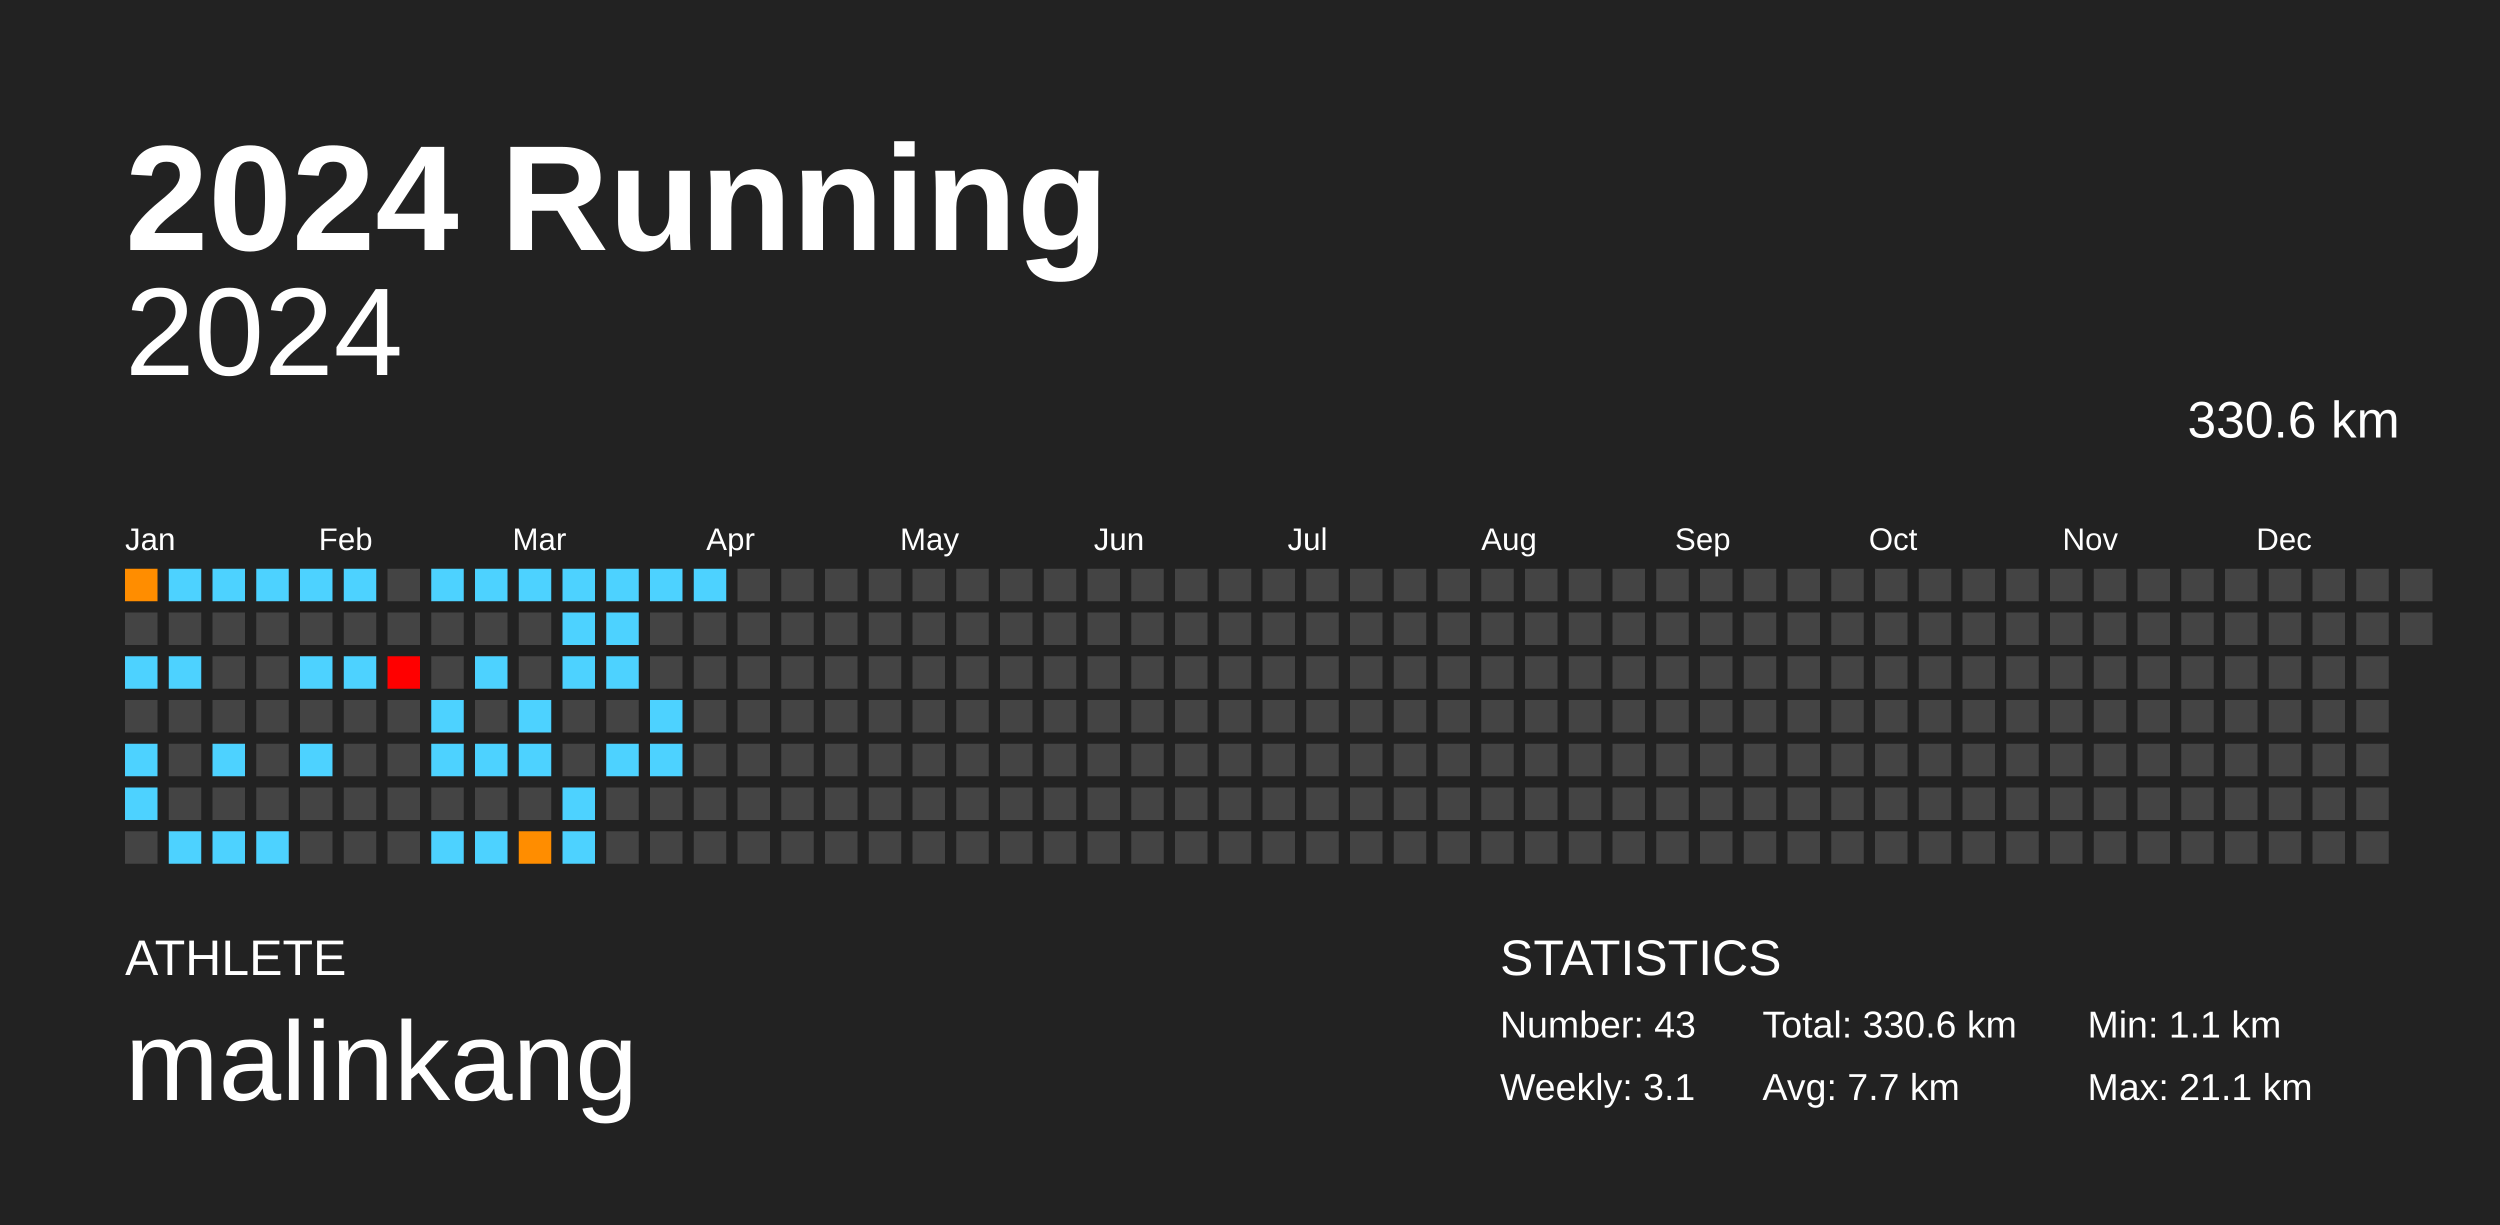
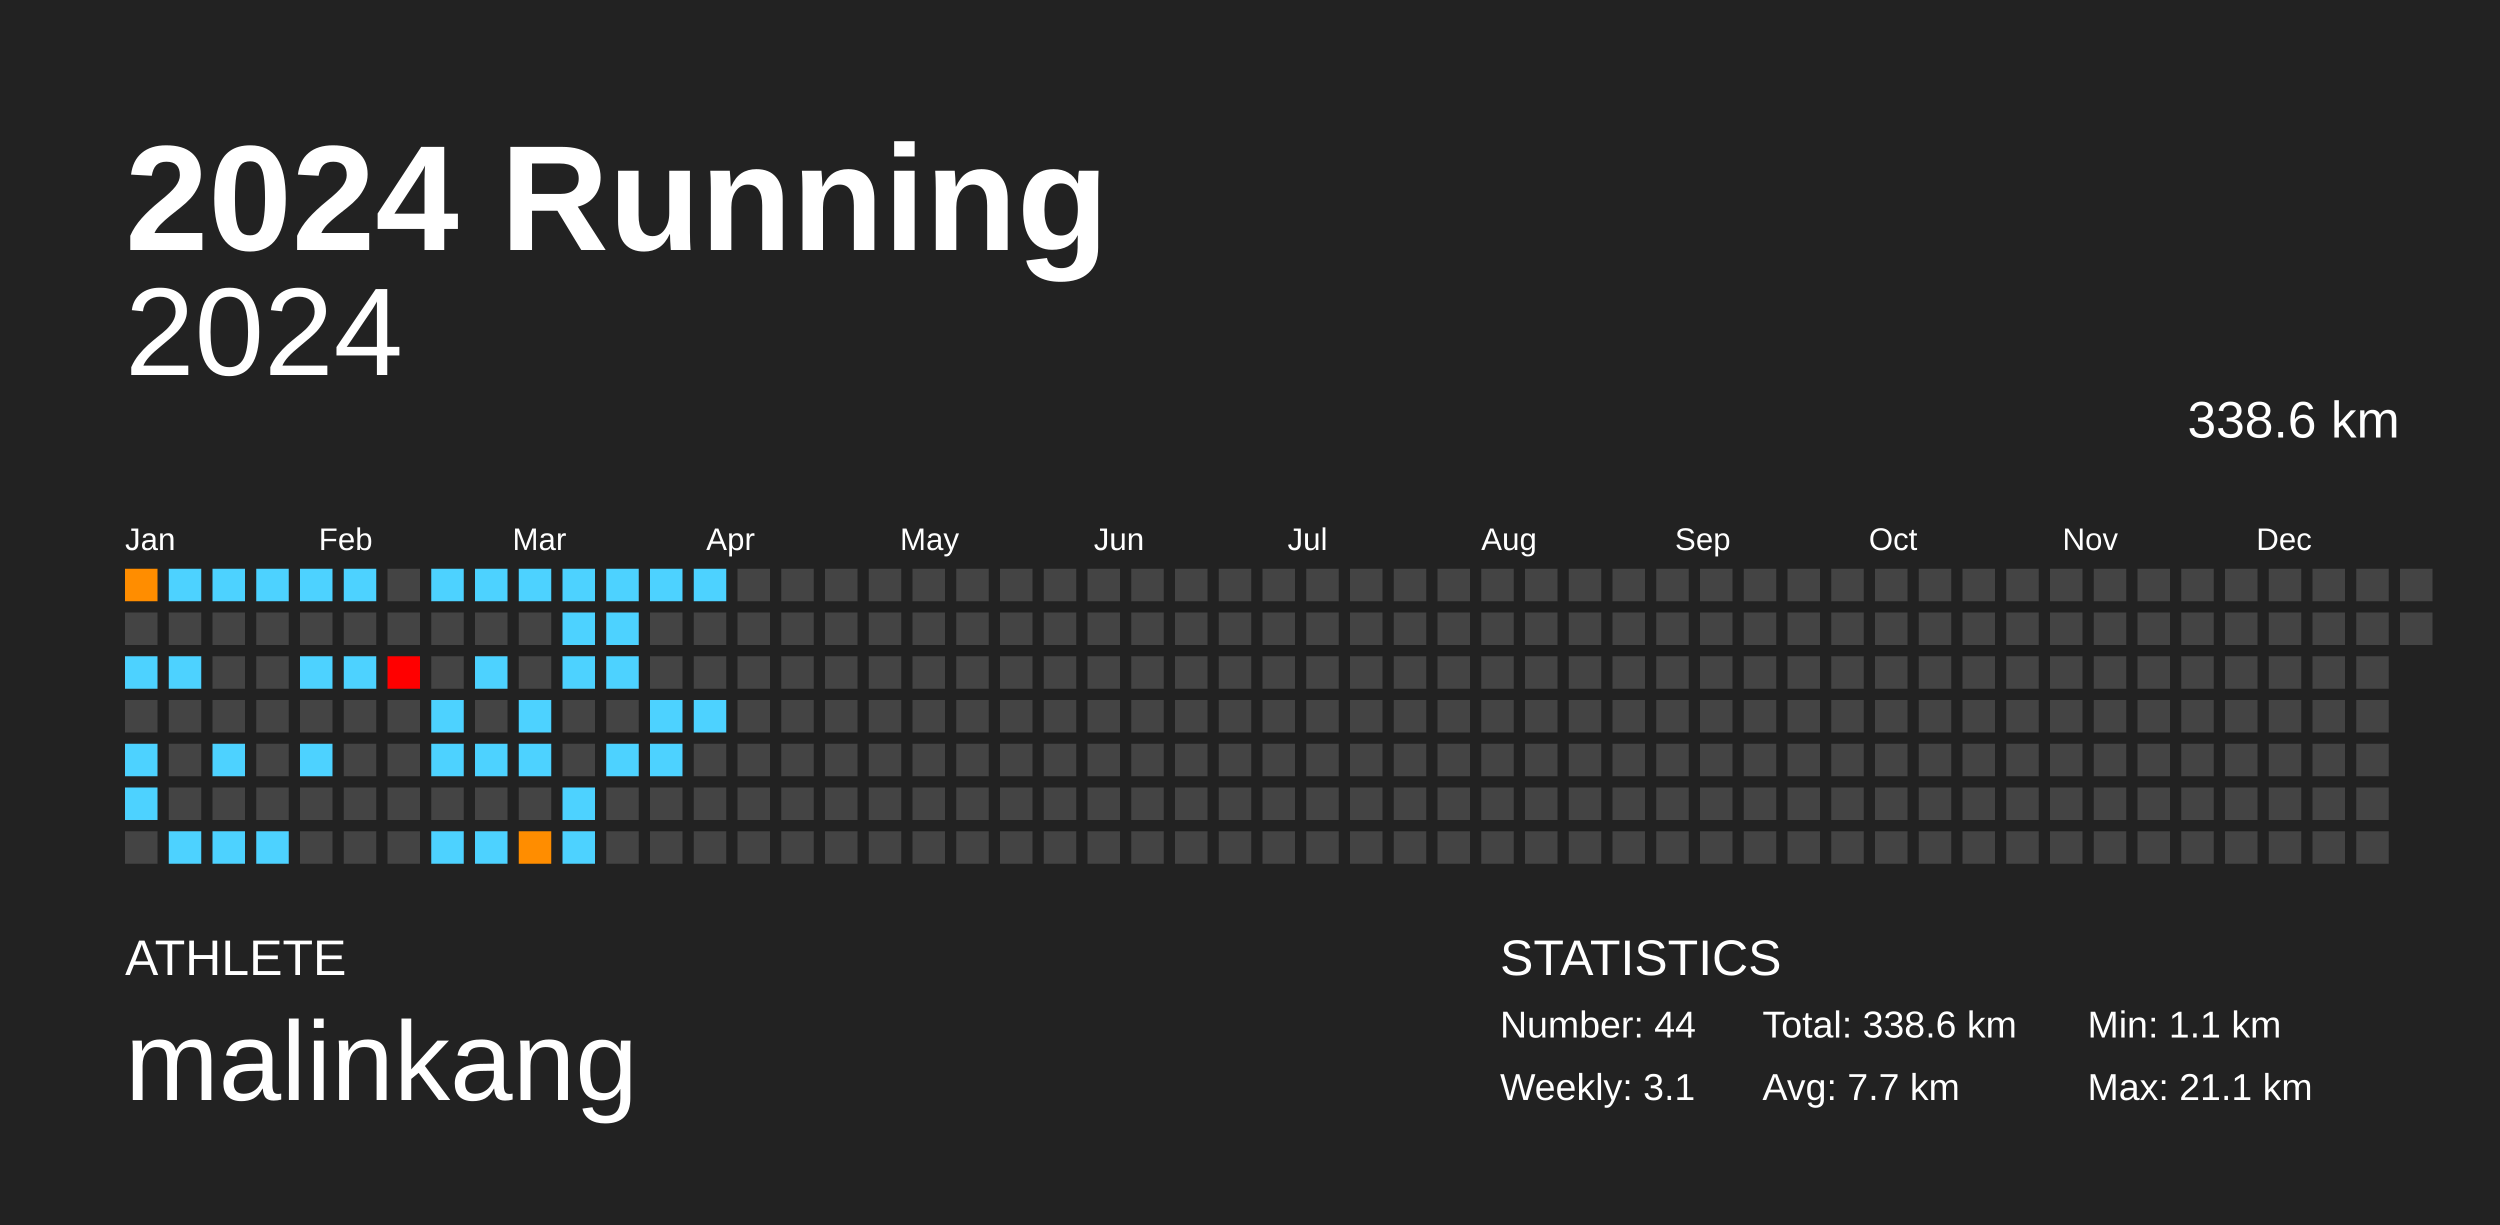
<svg xmlns="http://www.w3.org/2000/svg" baseProfile="full" height="98mm" version="1.1" viewBox="0,0,200,98" width="200mm">
  <defs />
  <rect fill="#222222" height="98" width="200" x="0" y="0" />
  <text fill="#FFFFFF" style="font-size:12px; font-family:Arial; font-weight:bold;" x="10" y="20">2024 Running</text>
  <text fill="#FFFFFF" style="font-size:4px; font-family:Arial" x="10" y="78">ATHLETE</text>
  <text fill="#FFFFFF" style="font-size:9px; font-family:Arial" x="10" y="88">malinkang</text>
  <text fill="#FFFFFF" style="font-size:4px; font-family:Arial" x="120" y="78">STATISTICS</text>
-   <text fill="#FFFFFF" style="font-size:3px; font-family:Arial" x="120" y="83">Number: 43</text>
+   <text fill="#FFFFFF" style="font-size:3px; font-family:Arial" x="120" y="83">Number: 44</text>
  <text fill="#FFFFFF" style="font-size:3px; font-family:Arial" x="120" y="88">Weekly: 3.1</text>
-   <text fill="#FFFFFF" style="font-size:3px; font-family:Arial" x="141" y="83">Total: 330.6 km</text>
+   <text fill="#FFFFFF" style="font-size:3px; font-family:Arial" x="141" y="83">Total: 338.6 km</text>
  <text fill="#FFFFFF" style="font-size:3px; font-family:Arial" x="141" y="88">Avg: 7.7 km</text>
  <text fill="#FFFFFF" style="font-size:3px; font-family:Arial" x="167" y="83">Min: 1.1 km</text>
  <text fill="#FFFFFF" style="font-size:3px; font-family:Arial" x="167" y="88">Max: 21.1 km</text>
  <text alignment-baseline="hanging" fill="#FFFFFF" style="font-size:10.0px; font-family:Arial;" x="10" y="30">2024</text>
-   <text alignment-baseline="hanging" fill="#FFFFFF" style="font-size:4.125px; font-family:Arial;" x="175" y="35">330.6 km</text>
+   <text alignment-baseline="hanging" fill="#FFFFFF" style="font-size:4.125px; font-family:Arial;" x="175" y="35">338.6 km</text>
  <text fill="#FFFFFF" style="font-size:2.5px; font-family:Arial" x="10.0" y="44">Jan</text>
  <text fill="#FFFFFF" style="font-size:2.5px; font-family:Arial" x="25.5" y="44">Feb</text>
  <text fill="#FFFFFF" style="font-size:2.5px; font-family:Arial" x="41.0" y="44">Mar</text>
  <text fill="#FFFFFF" style="font-size:2.5px; font-family:Arial" x="56.5" y="44">Apr</text>
  <text fill="#FFFFFF" style="font-size:2.5px; font-family:Arial" x="72.0" y="44">May</text>
  <text fill="#FFFFFF" style="font-size:2.5px; font-family:Arial" x="87.5" y="44">Jun</text>
  <text fill="#FFFFFF" style="font-size:2.5px; font-family:Arial" x="103.0" y="44">Jul</text>
  <text fill="#FFFFFF" style="font-size:2.5px; font-family:Arial" x="118.5" y="44">Aug</text>
  <text fill="#FFFFFF" style="font-size:2.5px; font-family:Arial" x="134.0" y="44">Sep</text>
  <text fill="#FFFFFF" style="font-size:2.5px; font-family:Arial" x="149.5" y="44">Oct</text>
  <text fill="#FFFFFF" style="font-size:2.5px; font-family:Arial" x="165.0" y="44">Nov</text>
  <text fill="#FFFFFF" style="font-size:2.5px; font-family:Arial" x="180.5" y="44">Dec</text>
  <rect fill="#ff8d00" height="2.6" width="2.6" x="10.0" y="45.5" />
  <rect fill="#444444" height="2.6" width="2.6" x="10.0" y="49.0" />
  <rect fill="#4dd2ff" height="2.6" width="2.6" x="10.0" y="52.5" />
  <rect fill="#444444" height="2.6" width="2.6" x="10.0" y="56.0" />
  <rect fill="#4dd2ff" height="2.6" width="2.6" x="10.0" y="59.5" />
  <rect fill="#4dd2ff" height="2.6" width="2.6" x="10.0" y="63.0" />
  <rect fill="#444444" height="2.6" width="2.6" x="10.0" y="66.5" />
  <rect fill="#4dd2ff" height="2.6" width="2.6" x="13.5" y="45.5" />
  <rect fill="#444444" height="2.6" width="2.6" x="13.5" y="49.0" />
  <rect fill="#4dd2ff" height="2.6" width="2.6" x="13.5" y="52.5" />
  <rect fill="#444444" height="2.6" width="2.6" x="13.5" y="56.0" />
  <rect fill="#444444" height="2.6" width="2.6" x="13.5" y="59.5" />
  <rect fill="#444444" height="2.6" width="2.6" x="13.5" y="63.0" />
  <rect fill="#4dd2ff" height="2.6" width="2.6" x="13.5" y="66.5" />
  <rect fill="#4dd2ff" height="2.6" width="2.6" x="17.0" y="45.5" />
  <rect fill="#444444" height="2.6" width="2.6" x="17.0" y="49.0" />
  <rect fill="#444444" height="2.6" width="2.6" x="17.0" y="52.5" />
  <rect fill="#444444" height="2.6" width="2.6" x="17.0" y="56.0" />
  <rect fill="#4dd2ff" height="2.6" width="2.6" x="17.0" y="59.5" />
  <rect fill="#444444" height="2.6" width="2.6" x="17.0" y="63.0" />
  <rect fill="#4dd2ff" height="2.6" width="2.6" x="17.0" y="66.5" />
  <rect fill="#4dd2ff" height="2.6" width="2.6" x="20.5" y="45.5" />
  <rect fill="#444444" height="2.6" width="2.6" x="20.5" y="49.0" />
  <rect fill="#444444" height="2.6" width="2.6" x="20.5" y="52.5" />
  <rect fill="#444444" height="2.6" width="2.6" x="20.5" y="56.0" />
  <rect fill="#444444" height="2.6" width="2.6" x="20.5" y="59.5" />
  <rect fill="#444444" height="2.6" width="2.6" x="20.5" y="63.0" />
  <rect fill="#4dd2ff" height="2.6" width="2.6" x="20.5" y="66.5" />
  <rect fill="#4dd2ff" height="2.6" width="2.6" x="24.0" y="45.5" />
  <rect fill="#444444" height="2.6" width="2.6" x="24.0" y="49.0" />
  <rect fill="#4dd2ff" height="2.6" width="2.6" x="24.0" y="52.5" />
  <rect fill="#444444" height="2.6" width="2.6" x="24.0" y="56.0" />
  <rect fill="#4dd2ff" height="2.6" width="2.6" x="24.0" y="59.5" />
  <rect fill="#444444" height="2.6" width="2.6" x="24.0" y="63.0" />
  <rect fill="#444444" height="2.6" width="2.6" x="24.0" y="66.5" />
  <rect fill="#4dd2ff" height="2.6" width="2.6" x="27.5" y="45.5" />
  <rect fill="#444444" height="2.6" width="2.6" x="27.5" y="49.0" />
  <rect fill="#4dd2ff" height="2.6" width="2.6" x="27.5" y="52.5" />
  <rect fill="#444444" height="2.6" width="2.6" x="27.5" y="56.0" />
  <rect fill="#444444" height="2.6" width="2.6" x="27.5" y="59.5" />
  <rect fill="#444444" height="2.6" width="2.6" x="27.5" y="63.0" />
  <rect fill="#444444" height="2.6" width="2.6" x="27.5" y="66.5" />
  <rect fill="#444444" height="2.6" width="2.6" x="31.0" y="45.5" />
  <rect fill="#444444" height="2.6" width="2.6" x="31.0" y="49.0" />
  <rect fill="red" height="2.6" width="2.6" x="31.0" y="52.5" />
  <rect fill="#444444" height="2.6" width="2.6" x="31.0" y="56.0" />
  <rect fill="#444444" height="2.6" width="2.6" x="31.0" y="59.5" />
  <rect fill="#444444" height="2.6" width="2.6" x="31.0" y="63.0" />
  <rect fill="#444444" height="2.6" width="2.6" x="31.0" y="66.5" />
  <rect fill="#4dd2ff" height="2.6" width="2.6" x="34.5" y="45.5" />
  <rect fill="#444444" height="2.6" width="2.6" x="34.5" y="49.0" />
  <rect fill="#444444" height="2.6" width="2.6" x="34.5" y="52.5" />
  <rect fill="#4dd2ff" height="2.6" width="2.6" x="34.5" y="56.0" />
  <rect fill="#4dd2ff" height="2.6" width="2.6" x="34.5" y="59.5" />
  <rect fill="#444444" height="2.6" width="2.6" x="34.5" y="63.0" />
  <rect fill="#4dd2ff" height="2.6" width="2.6" x="34.5" y="66.5" />
  <rect fill="#4dd2ff" height="2.6" width="2.6" x="38.0" y="45.5" />
  <rect fill="#444444" height="2.6" width="2.6" x="38.0" y="49.0" />
  <rect fill="#4dd2ff" height="2.6" width="2.6" x="38.0" y="52.5" />
  <rect fill="#444444" height="2.6" width="2.6" x="38.0" y="56.0" />
  <rect fill="#4dd2ff" height="2.6" width="2.6" x="38.0" y="59.5" />
  <rect fill="#444444" height="2.6" width="2.6" x="38.0" y="63.0" />
  <rect fill="#4dd2ff" height="2.6" width="2.6" x="38.0" y="66.5" />
  <rect fill="#4dd2ff" height="2.6" width="2.6" x="41.5" y="45.5" />
  <rect fill="#444444" height="2.6" width="2.6" x="41.5" y="49.0" />
  <rect fill="#444444" height="2.6" width="2.6" x="41.5" y="52.5" />
  <rect fill="#4dd2ff" height="2.6" width="2.6" x="41.5" y="56.0" />
  <rect fill="#4dd2ff" height="2.6" width="2.6" x="41.5" y="59.5" />
  <rect fill="#444444" height="2.6" width="2.6" x="41.5" y="63.0" />
  <rect fill="#ff8d00" height="2.6" width="2.6" x="41.5" y="66.5" />
  <rect fill="#4dd2ff" height="2.6" width="2.6" x="45.0" y="45.5" />
  <rect fill="#4dd2ff" height="2.6" width="2.6" x="45.0" y="49.0" />
  <rect fill="#4dd2ff" height="2.6" width="2.6" x="45.0" y="52.5" />
  <rect fill="#444444" height="2.6" width="2.6" x="45.0" y="56.0" />
  <rect fill="#444444" height="2.6" width="2.6" x="45.0" y="59.5" />
  <rect fill="#4dd2ff" height="2.6" width="2.6" x="45.0" y="63.0" />
  <rect fill="#4dd2ff" height="2.6" width="2.6" x="45.0" y="66.5" />
  <rect fill="#4dd2ff" height="2.6" width="2.6" x="48.5" y="45.5" />
  <rect fill="#4dd2ff" height="2.6" width="2.6" x="48.5" y="49.0" />
  <rect fill="#4dd2ff" height="2.6" width="2.6" x="48.5" y="52.5" />
  <rect fill="#444444" height="2.6" width="2.6" x="48.5" y="56.0" />
  <rect fill="#4dd2ff" height="2.6" width="2.6" x="48.5" y="59.5" />
  <rect fill="#444444" height="2.6" width="2.6" x="48.5" y="63.0" />
  <rect fill="#444444" height="2.6" width="2.6" x="48.5" y="66.5" />
  <rect fill="#4dd2ff" height="2.6" width="2.6" x="52.0" y="45.5" />
  <rect fill="#444444" height="2.6" width="2.6" x="52.0" y="49.0" />
  <rect fill="#444444" height="2.6" width="2.6" x="52.0" y="52.5" />
  <rect fill="#4dd2ff" height="2.6" width="2.6" x="52.0" y="56.0" />
  <rect fill="#4dd2ff" height="2.6" width="2.6" x="52.0" y="59.5" />
  <rect fill="#444444" height="2.6" width="2.6" x="52.0" y="63.0" />
  <rect fill="#444444" height="2.6" width="2.6" x="52.0" y="66.5" />
  <rect fill="#4dd2ff" height="2.6" width="2.6" x="55.5" y="45.5" />
  <rect fill="#444444" height="2.6" width="2.6" x="55.5" y="49.0" />
  <rect fill="#444444" height="2.6" width="2.6" x="55.5" y="52.5" />
-   <rect fill="#444444" height="2.6" width="2.6" x="55.5" y="56.0" />
+   <rect fill="#4dd2ff" height="2.6" width="2.6" x="55.5" y="56.0" />
  <rect fill="#444444" height="2.6" width="2.6" x="55.5" y="59.5" />
  <rect fill="#444444" height="2.6" width="2.6" x="55.5" y="63.0" />
  <rect fill="#444444" height="2.6" width="2.6" x="55.5" y="66.5" />
  <rect fill="#444444" height="2.6" width="2.6" x="59.0" y="45.5" />
  <rect fill="#444444" height="2.6" width="2.6" x="59.0" y="49.0" />
  <rect fill="#444444" height="2.6" width="2.6" x="59.0" y="52.5" />
  <rect fill="#444444" height="2.6" width="2.6" x="59.0" y="56.0" />
  <rect fill="#444444" height="2.6" width="2.6" x="59.0" y="59.5" />
  <rect fill="#444444" height="2.6" width="2.6" x="59.0" y="63.0" />
  <rect fill="#444444" height="2.6" width="2.6" x="59.0" y="66.5" />
  <rect fill="#444444" height="2.6" width="2.6" x="62.5" y="45.5" />
  <rect fill="#444444" height="2.6" width="2.6" x="62.5" y="49.0" />
  <rect fill="#444444" height="2.6" width="2.6" x="62.5" y="52.5" />
  <rect fill="#444444" height="2.6" width="2.6" x="62.5" y="56.0" />
  <rect fill="#444444" height="2.6" width="2.6" x="62.5" y="59.5" />
  <rect fill="#444444" height="2.6" width="2.6" x="62.5" y="63.0" />
  <rect fill="#444444" height="2.6" width="2.6" x="62.5" y="66.5" />
  <rect fill="#444444" height="2.6" width="2.6" x="66.0" y="45.5" />
  <rect fill="#444444" height="2.6" width="2.6" x="66.0" y="49.0" />
  <rect fill="#444444" height="2.6" width="2.6" x="66.0" y="52.5" />
  <rect fill="#444444" height="2.6" width="2.6" x="66.0" y="56.0" />
  <rect fill="#444444" height="2.6" width="2.6" x="66.0" y="59.5" />
  <rect fill="#444444" height="2.6" width="2.6" x="66.0" y="63.0" />
  <rect fill="#444444" height="2.6" width="2.6" x="66.0" y="66.5" />
  <rect fill="#444444" height="2.6" width="2.6" x="69.5" y="45.5" />
  <rect fill="#444444" height="2.6" width="2.6" x="69.5" y="49.0" />
  <rect fill="#444444" height="2.6" width="2.6" x="69.5" y="52.5" />
  <rect fill="#444444" height="2.6" width="2.6" x="69.5" y="56.0" />
  <rect fill="#444444" height="2.6" width="2.6" x="69.5" y="59.5" />
  <rect fill="#444444" height="2.6" width="2.6" x="69.5" y="63.0" />
  <rect fill="#444444" height="2.6" width="2.6" x="69.5" y="66.5" />
  <rect fill="#444444" height="2.6" width="2.6" x="73.0" y="45.5" />
  <rect fill="#444444" height="2.6" width="2.6" x="73.0" y="49.0" />
  <rect fill="#444444" height="2.6" width="2.6" x="73.0" y="52.5" />
  <rect fill="#444444" height="2.6" width="2.6" x="73.0" y="56.0" />
  <rect fill="#444444" height="2.6" width="2.6" x="73.0" y="59.5" />
  <rect fill="#444444" height="2.6" width="2.6" x="73.0" y="63.0" />
  <rect fill="#444444" height="2.6" width="2.6" x="73.0" y="66.5" />
  <rect fill="#444444" height="2.6" width="2.6" x="76.5" y="45.5" />
  <rect fill="#444444" height="2.6" width="2.6" x="76.5" y="49.0" />
  <rect fill="#444444" height="2.6" width="2.6" x="76.5" y="52.5" />
  <rect fill="#444444" height="2.6" width="2.6" x="76.5" y="56.0" />
  <rect fill="#444444" height="2.6" width="2.6" x="76.5" y="59.5" />
  <rect fill="#444444" height="2.6" width="2.6" x="76.5" y="63.0" />
  <rect fill="#444444" height="2.6" width="2.6" x="76.5" y="66.5" />
  <rect fill="#444444" height="2.6" width="2.6" x="80.0" y="45.5" />
  <rect fill="#444444" height="2.6" width="2.6" x="80.0" y="49.0" />
  <rect fill="#444444" height="2.6" width="2.6" x="80.0" y="52.5" />
  <rect fill="#444444" height="2.6" width="2.6" x="80.0" y="56.0" />
  <rect fill="#444444" height="2.6" width="2.6" x="80.0" y="59.5" />
  <rect fill="#444444" height="2.6" width="2.6" x="80.0" y="63.0" />
  <rect fill="#444444" height="2.6" width="2.6" x="80.0" y="66.5" />
  <rect fill="#444444" height="2.6" width="2.6" x="83.5" y="45.5" />
  <rect fill="#444444" height="2.6" width="2.6" x="83.5" y="49.0" />
  <rect fill="#444444" height="2.6" width="2.6" x="83.5" y="52.5" />
  <rect fill="#444444" height="2.6" width="2.6" x="83.5" y="56.0" />
  <rect fill="#444444" height="2.6" width="2.6" x="83.5" y="59.5" />
  <rect fill="#444444" height="2.6" width="2.6" x="83.5" y="63.0" />
  <rect fill="#444444" height="2.6" width="2.6" x="83.5" y="66.5" />
  <rect fill="#444444" height="2.6" width="2.6" x="87.0" y="45.5" />
  <rect fill="#444444" height="2.6" width="2.6" x="87.0" y="49.0" />
  <rect fill="#444444" height="2.6" width="2.6" x="87.0" y="52.5" />
  <rect fill="#444444" height="2.6" width="2.6" x="87.0" y="56.0" />
  <rect fill="#444444" height="2.6" width="2.6" x="87.0" y="59.5" />
  <rect fill="#444444" height="2.6" width="2.6" x="87.0" y="63.0" />
  <rect fill="#444444" height="2.6" width="2.6" x="87.0" y="66.5" />
  <rect fill="#444444" height="2.6" width="2.6" x="90.5" y="45.5" />
  <rect fill="#444444" height="2.6" width="2.6" x="90.5" y="49.0" />
  <rect fill="#444444" height="2.6" width="2.6" x="90.5" y="52.5" />
  <rect fill="#444444" height="2.6" width="2.6" x="90.5" y="56.0" />
  <rect fill="#444444" height="2.6" width="2.6" x="90.5" y="59.5" />
  <rect fill="#444444" height="2.6" width="2.6" x="90.5" y="63.0" />
  <rect fill="#444444" height="2.6" width="2.6" x="90.5" y="66.5" />
  <rect fill="#444444" height="2.6" width="2.6" x="94.0" y="45.5" />
  <rect fill="#444444" height="2.6" width="2.6" x="94.0" y="49.0" />
  <rect fill="#444444" height="2.6" width="2.6" x="94.0" y="52.5" />
  <rect fill="#444444" height="2.6" width="2.6" x="94.0" y="56.0" />
  <rect fill="#444444" height="2.6" width="2.6" x="94.0" y="59.5" />
  <rect fill="#444444" height="2.6" width="2.6" x="94.0" y="63.0" />
  <rect fill="#444444" height="2.6" width="2.6" x="94.0" y="66.5" />
  <rect fill="#444444" height="2.6" width="2.6" x="97.5" y="45.5" />
  <rect fill="#444444" height="2.6" width="2.6" x="97.5" y="49.0" />
  <rect fill="#444444" height="2.6" width="2.6" x="97.5" y="52.5" />
  <rect fill="#444444" height="2.6" width="2.6" x="97.5" y="56.0" />
  <rect fill="#444444" height="2.6" width="2.6" x="97.5" y="59.5" />
  <rect fill="#444444" height="2.6" width="2.6" x="97.5" y="63.0" />
  <rect fill="#444444" height="2.6" width="2.6" x="97.5" y="66.5" />
  <rect fill="#444444" height="2.6" width="2.6" x="101.0" y="45.5" />
  <rect fill="#444444" height="2.6" width="2.6" x="101.0" y="49.0" />
  <rect fill="#444444" height="2.6" width="2.6" x="101.0" y="52.5" />
  <rect fill="#444444" height="2.6" width="2.6" x="101.0" y="56.0" />
  <rect fill="#444444" height="2.6" width="2.6" x="101.0" y="59.5" />
  <rect fill="#444444" height="2.6" width="2.6" x="101.0" y="63.0" />
  <rect fill="#444444" height="2.6" width="2.6" x="101.0" y="66.5" />
  <rect fill="#444444" height="2.6" width="2.6" x="104.5" y="45.5" />
  <rect fill="#444444" height="2.6" width="2.6" x="104.5" y="49.0" />
  <rect fill="#444444" height="2.6" width="2.6" x="104.5" y="52.5" />
  <rect fill="#444444" height="2.6" width="2.6" x="104.5" y="56.0" />
  <rect fill="#444444" height="2.6" width="2.6" x="104.5" y="59.5" />
  <rect fill="#444444" height="2.6" width="2.6" x="104.5" y="63.0" />
  <rect fill="#444444" height="2.6" width="2.6" x="104.5" y="66.5" />
  <rect fill="#444444" height="2.6" width="2.6" x="108.0" y="45.5" />
  <rect fill="#444444" height="2.6" width="2.6" x="108.0" y="49.0" />
  <rect fill="#444444" height="2.6" width="2.6" x="108.0" y="52.5" />
  <rect fill="#444444" height="2.6" width="2.6" x="108.0" y="56.0" />
  <rect fill="#444444" height="2.6" width="2.6" x="108.0" y="59.5" />
  <rect fill="#444444" height="2.6" width="2.6" x="108.0" y="63.0" />
  <rect fill="#444444" height="2.6" width="2.6" x="108.0" y="66.5" />
  <rect fill="#444444" height="2.6" width="2.6" x="111.5" y="45.5" />
  <rect fill="#444444" height="2.6" width="2.6" x="111.5" y="49.0" />
  <rect fill="#444444" height="2.6" width="2.6" x="111.5" y="52.5" />
  <rect fill="#444444" height="2.6" width="2.6" x="111.5" y="56.0" />
  <rect fill="#444444" height="2.6" width="2.6" x="111.5" y="59.5" />
  <rect fill="#444444" height="2.6" width="2.6" x="111.5" y="63.0" />
  <rect fill="#444444" height="2.6" width="2.6" x="111.5" y="66.5" />
  <rect fill="#444444" height="2.6" width="2.6" x="115.0" y="45.5" />
  <rect fill="#444444" height="2.6" width="2.6" x="115.0" y="49.0" />
  <rect fill="#444444" height="2.6" width="2.6" x="115.0" y="52.5" />
  <rect fill="#444444" height="2.6" width="2.6" x="115.0" y="56.0" />
  <rect fill="#444444" height="2.6" width="2.6" x="115.0" y="59.5" />
  <rect fill="#444444" height="2.6" width="2.6" x="115.0" y="63.0" />
  <rect fill="#444444" height="2.6" width="2.6" x="115.0" y="66.5" />
  <rect fill="#444444" height="2.6" width="2.6" x="118.5" y="45.5" />
  <rect fill="#444444" height="2.6" width="2.6" x="118.5" y="49.0" />
  <rect fill="#444444" height="2.6" width="2.6" x="118.5" y="52.5" />
  <rect fill="#444444" height="2.6" width="2.6" x="118.5" y="56.0" />
  <rect fill="#444444" height="2.6" width="2.6" x="118.5" y="59.5" />
  <rect fill="#444444" height="2.6" width="2.6" x="118.5" y="63.0" />
  <rect fill="#444444" height="2.6" width="2.6" x="118.5" y="66.5" />
  <rect fill="#444444" height="2.6" width="2.6" x="122.0" y="45.5" />
  <rect fill="#444444" height="2.6" width="2.6" x="122.0" y="49.0" />
  <rect fill="#444444" height="2.6" width="2.6" x="122.0" y="52.5" />
  <rect fill="#444444" height="2.6" width="2.6" x="122.0" y="56.0" />
  <rect fill="#444444" height="2.6" width="2.6" x="122.0" y="59.5" />
  <rect fill="#444444" height="2.6" width="2.6" x="122.0" y="63.0" />
  <rect fill="#444444" height="2.6" width="2.6" x="122.0" y="66.5" />
  <rect fill="#444444" height="2.6" width="2.6" x="125.5" y="45.5" />
  <rect fill="#444444" height="2.6" width="2.6" x="125.5" y="49.0" />
  <rect fill="#444444" height="2.6" width="2.6" x="125.5" y="52.5" />
  <rect fill="#444444" height="2.6" width="2.6" x="125.5" y="56.0" />
  <rect fill="#444444" height="2.6" width="2.6" x="125.5" y="59.5" />
  <rect fill="#444444" height="2.6" width="2.6" x="125.5" y="63.0" />
  <rect fill="#444444" height="2.6" width="2.6" x="125.5" y="66.5" />
  <rect fill="#444444" height="2.6" width="2.6" x="129.0" y="45.5" />
  <rect fill="#444444" height="2.6" width="2.6" x="129.0" y="49.0" />
  <rect fill="#444444" height="2.6" width="2.6" x="129.0" y="52.5" />
  <rect fill="#444444" height="2.6" width="2.6" x="129.0" y="56.0" />
  <rect fill="#444444" height="2.6" width="2.6" x="129.0" y="59.5" />
  <rect fill="#444444" height="2.6" width="2.6" x="129.0" y="63.0" />
  <rect fill="#444444" height="2.6" width="2.6" x="129.0" y="66.5" />
  <rect fill="#444444" height="2.6" width="2.6" x="132.5" y="45.5" />
  <rect fill="#444444" height="2.6" width="2.6" x="132.5" y="49.0" />
  <rect fill="#444444" height="2.6" width="2.6" x="132.5" y="52.5" />
  <rect fill="#444444" height="2.6" width="2.6" x="132.5" y="56.0" />
  <rect fill="#444444" height="2.6" width="2.6" x="132.5" y="59.5" />
  <rect fill="#444444" height="2.6" width="2.6" x="132.5" y="63.0" />
  <rect fill="#444444" height="2.6" width="2.6" x="132.5" y="66.5" />
  <rect fill="#444444" height="2.6" width="2.6" x="136.0" y="45.5" />
  <rect fill="#444444" height="2.6" width="2.6" x="136.0" y="49.0" />
  <rect fill="#444444" height="2.6" width="2.6" x="136.0" y="52.5" />
  <rect fill="#444444" height="2.6" width="2.6" x="136.0" y="56.0" />
  <rect fill="#444444" height="2.6" width="2.6" x="136.0" y="59.5" />
  <rect fill="#444444" height="2.6" width="2.6" x="136.0" y="63.0" />
  <rect fill="#444444" height="2.6" width="2.6" x="136.0" y="66.5" />
  <rect fill="#444444" height="2.6" width="2.6" x="139.5" y="45.5" />
  <rect fill="#444444" height="2.6" width="2.6" x="139.5" y="49.0" />
  <rect fill="#444444" height="2.6" width="2.6" x="139.5" y="52.5" />
  <rect fill="#444444" height="2.6" width="2.6" x="139.5" y="56.0" />
  <rect fill="#444444" height="2.6" width="2.6" x="139.5" y="59.5" />
  <rect fill="#444444" height="2.6" width="2.6" x="139.5" y="63.0" />
  <rect fill="#444444" height="2.6" width="2.6" x="139.5" y="66.5" />
  <rect fill="#444444" height="2.6" width="2.6" x="143.0" y="45.5" />
  <rect fill="#444444" height="2.6" width="2.6" x="143.0" y="49.0" />
  <rect fill="#444444" height="2.6" width="2.6" x="143.0" y="52.5" />
  <rect fill="#444444" height="2.6" width="2.6" x="143.0" y="56.0" />
  <rect fill="#444444" height="2.6" width="2.6" x="143.0" y="59.5" />
  <rect fill="#444444" height="2.6" width="2.6" x="143.0" y="63.0" />
  <rect fill="#444444" height="2.6" width="2.6" x="143.0" y="66.5" />
  <rect fill="#444444" height="2.6" width="2.6" x="146.5" y="45.5" />
  <rect fill="#444444" height="2.6" width="2.6" x="146.5" y="49.0" />
  <rect fill="#444444" height="2.6" width="2.6" x="146.5" y="52.5" />
  <rect fill="#444444" height="2.6" width="2.6" x="146.5" y="56.0" />
  <rect fill="#444444" height="2.6" width="2.6" x="146.5" y="59.5" />
  <rect fill="#444444" height="2.6" width="2.6" x="146.5" y="63.0" />
  <rect fill="#444444" height="2.6" width="2.6" x="146.5" y="66.5" />
  <rect fill="#444444" height="2.6" width="2.6" x="150.0" y="45.5" />
  <rect fill="#444444" height="2.6" width="2.6" x="150.0" y="49.0" />
  <rect fill="#444444" height="2.6" width="2.6" x="150.0" y="52.5" />
  <rect fill="#444444" height="2.6" width="2.6" x="150.0" y="56.0" />
  <rect fill="#444444" height="2.6" width="2.6" x="150.0" y="59.5" />
  <rect fill="#444444" height="2.6" width="2.6" x="150.0" y="63.0" />
  <rect fill="#444444" height="2.6" width="2.6" x="150.0" y="66.5" />
  <rect fill="#444444" height="2.6" width="2.6" x="153.5" y="45.5" />
  <rect fill="#444444" height="2.6" width="2.6" x="153.5" y="49.0" />
  <rect fill="#444444" height="2.6" width="2.6" x="153.5" y="52.5" />
  <rect fill="#444444" height="2.6" width="2.6" x="153.5" y="56.0" />
  <rect fill="#444444" height="2.6" width="2.6" x="153.5" y="59.5" />
  <rect fill="#444444" height="2.6" width="2.6" x="153.5" y="63.0" />
  <rect fill="#444444" height="2.6" width="2.6" x="153.5" y="66.5" />
  <rect fill="#444444" height="2.6" width="2.6" x="157.0" y="45.5" />
  <rect fill="#444444" height="2.6" width="2.6" x="157.0" y="49.0" />
  <rect fill="#444444" height="2.6" width="2.6" x="157.0" y="52.5" />
  <rect fill="#444444" height="2.6" width="2.6" x="157.0" y="56.0" />
  <rect fill="#444444" height="2.6" width="2.6" x="157.0" y="59.5" />
  <rect fill="#444444" height="2.6" width="2.6" x="157.0" y="63.0" />
  <rect fill="#444444" height="2.6" width="2.6" x="157.0" y="66.5" />
  <rect fill="#444444" height="2.6" width="2.6" x="160.5" y="45.5" />
  <rect fill="#444444" height="2.6" width="2.6" x="160.5" y="49.0" />
  <rect fill="#444444" height="2.6" width="2.6" x="160.5" y="52.5" />
  <rect fill="#444444" height="2.6" width="2.6" x="160.5" y="56.0" />
  <rect fill="#444444" height="2.6" width="2.6" x="160.5" y="59.5" />
  <rect fill="#444444" height="2.6" width="2.6" x="160.5" y="63.0" />
  <rect fill="#444444" height="2.6" width="2.6" x="160.5" y="66.5" />
  <rect fill="#444444" height="2.6" width="2.6" x="164.0" y="45.5" />
  <rect fill="#444444" height="2.6" width="2.6" x="164.0" y="49.0" />
  <rect fill="#444444" height="2.6" width="2.6" x="164.0" y="52.5" />
  <rect fill="#444444" height="2.6" width="2.6" x="164.0" y="56.0" />
  <rect fill="#444444" height="2.6" width="2.6" x="164.0" y="59.5" />
  <rect fill="#444444" height="2.6" width="2.6" x="164.0" y="63.0" />
  <rect fill="#444444" height="2.6" width="2.6" x="164.0" y="66.5" />
  <rect fill="#444444" height="2.6" width="2.6" x="167.5" y="45.5" />
  <rect fill="#444444" height="2.6" width="2.6" x="167.5" y="49.0" />
  <rect fill="#444444" height="2.6" width="2.6" x="167.5" y="52.5" />
  <rect fill="#444444" height="2.6" width="2.6" x="167.5" y="56.0" />
  <rect fill="#444444" height="2.6" width="2.6" x="167.5" y="59.5" />
  <rect fill="#444444" height="2.6" width="2.6" x="167.5" y="63.0" />
  <rect fill="#444444" height="2.6" width="2.6" x="167.5" y="66.5" />
  <rect fill="#444444" height="2.6" width="2.6" x="171.0" y="45.5" />
  <rect fill="#444444" height="2.6" width="2.6" x="171.0" y="49.0" />
  <rect fill="#444444" height="2.6" width="2.6" x="171.0" y="52.5" />
  <rect fill="#444444" height="2.6" width="2.6" x="171.0" y="56.0" />
  <rect fill="#444444" height="2.6" width="2.6" x="171.0" y="59.5" />
  <rect fill="#444444" height="2.6" width="2.6" x="171.0" y="63.0" />
  <rect fill="#444444" height="2.6" width="2.6" x="171.0" y="66.5" />
  <rect fill="#444444" height="2.6" width="2.6" x="174.5" y="45.5" />
  <rect fill="#444444" height="2.6" width="2.6" x="174.5" y="49.0" />
  <rect fill="#444444" height="2.6" width="2.6" x="174.5" y="52.5" />
  <rect fill="#444444" height="2.6" width="2.6" x="174.5" y="56.0" />
  <rect fill="#444444" height="2.6" width="2.6" x="174.5" y="59.5" />
  <rect fill="#444444" height="2.6" width="2.6" x="174.5" y="63.0" />
  <rect fill="#444444" height="2.6" width="2.6" x="174.5" y="66.5" />
  <rect fill="#444444" height="2.6" width="2.6" x="178.0" y="45.5" />
  <rect fill="#444444" height="2.6" width="2.6" x="178.0" y="49.0" />
  <rect fill="#444444" height="2.6" width="2.6" x="178.0" y="52.5" />
  <rect fill="#444444" height="2.6" width="2.6" x="178.0" y="56.0" />
  <rect fill="#444444" height="2.6" width="2.6" x="178.0" y="59.5" />
  <rect fill="#444444" height="2.6" width="2.6" x="178.0" y="63.0" />
  <rect fill="#444444" height="2.6" width="2.6" x="178.0" y="66.5" />
  <rect fill="#444444" height="2.6" width="2.6" x="181.5" y="45.5" />
  <rect fill="#444444" height="2.6" width="2.6" x="181.5" y="49.0" />
  <rect fill="#444444" height="2.6" width="2.6" x="181.5" y="52.5" />
  <rect fill="#444444" height="2.6" width="2.6" x="181.5" y="56.0" />
  <rect fill="#444444" height="2.6" width="2.6" x="181.5" y="59.5" />
  <rect fill="#444444" height="2.6" width="2.6" x="181.5" y="63.0" />
  <rect fill="#444444" height="2.6" width="2.6" x="181.5" y="66.5" />
  <rect fill="#444444" height="2.6" width="2.6" x="185.0" y="45.5" />
  <rect fill="#444444" height="2.6" width="2.6" x="185.0" y="49.0" />
  <rect fill="#444444" height="2.6" width="2.6" x="185.0" y="52.5" />
  <rect fill="#444444" height="2.6" width="2.6" x="185.0" y="56.0" />
  <rect fill="#444444" height="2.6" width="2.6" x="185.0" y="59.5" />
  <rect fill="#444444" height="2.6" width="2.6" x="185.0" y="63.0" />
  <rect fill="#444444" height="2.6" width="2.6" x="185.0" y="66.5" />
  <rect fill="#444444" height="2.6" width="2.6" x="188.5" y="45.5" />
  <rect fill="#444444" height="2.6" width="2.6" x="188.5" y="49.0" />
  <rect fill="#444444" height="2.6" width="2.6" x="188.5" y="52.5" />
  <rect fill="#444444" height="2.6" width="2.6" x="188.5" y="56.0" />
  <rect fill="#444444" height="2.6" width="2.6" x="188.5" y="59.5" />
  <rect fill="#444444" height="2.6" width="2.6" x="188.5" y="63.0" />
  <rect fill="#444444" height="2.6" width="2.6" x="188.5" y="66.5" />
  <rect fill="#444444" height="2.6" width="2.6" x="192.0" y="45.5" />
  <rect fill="#444444" height="2.6" width="2.6" x="192.0" y="49.0" />
</svg>
